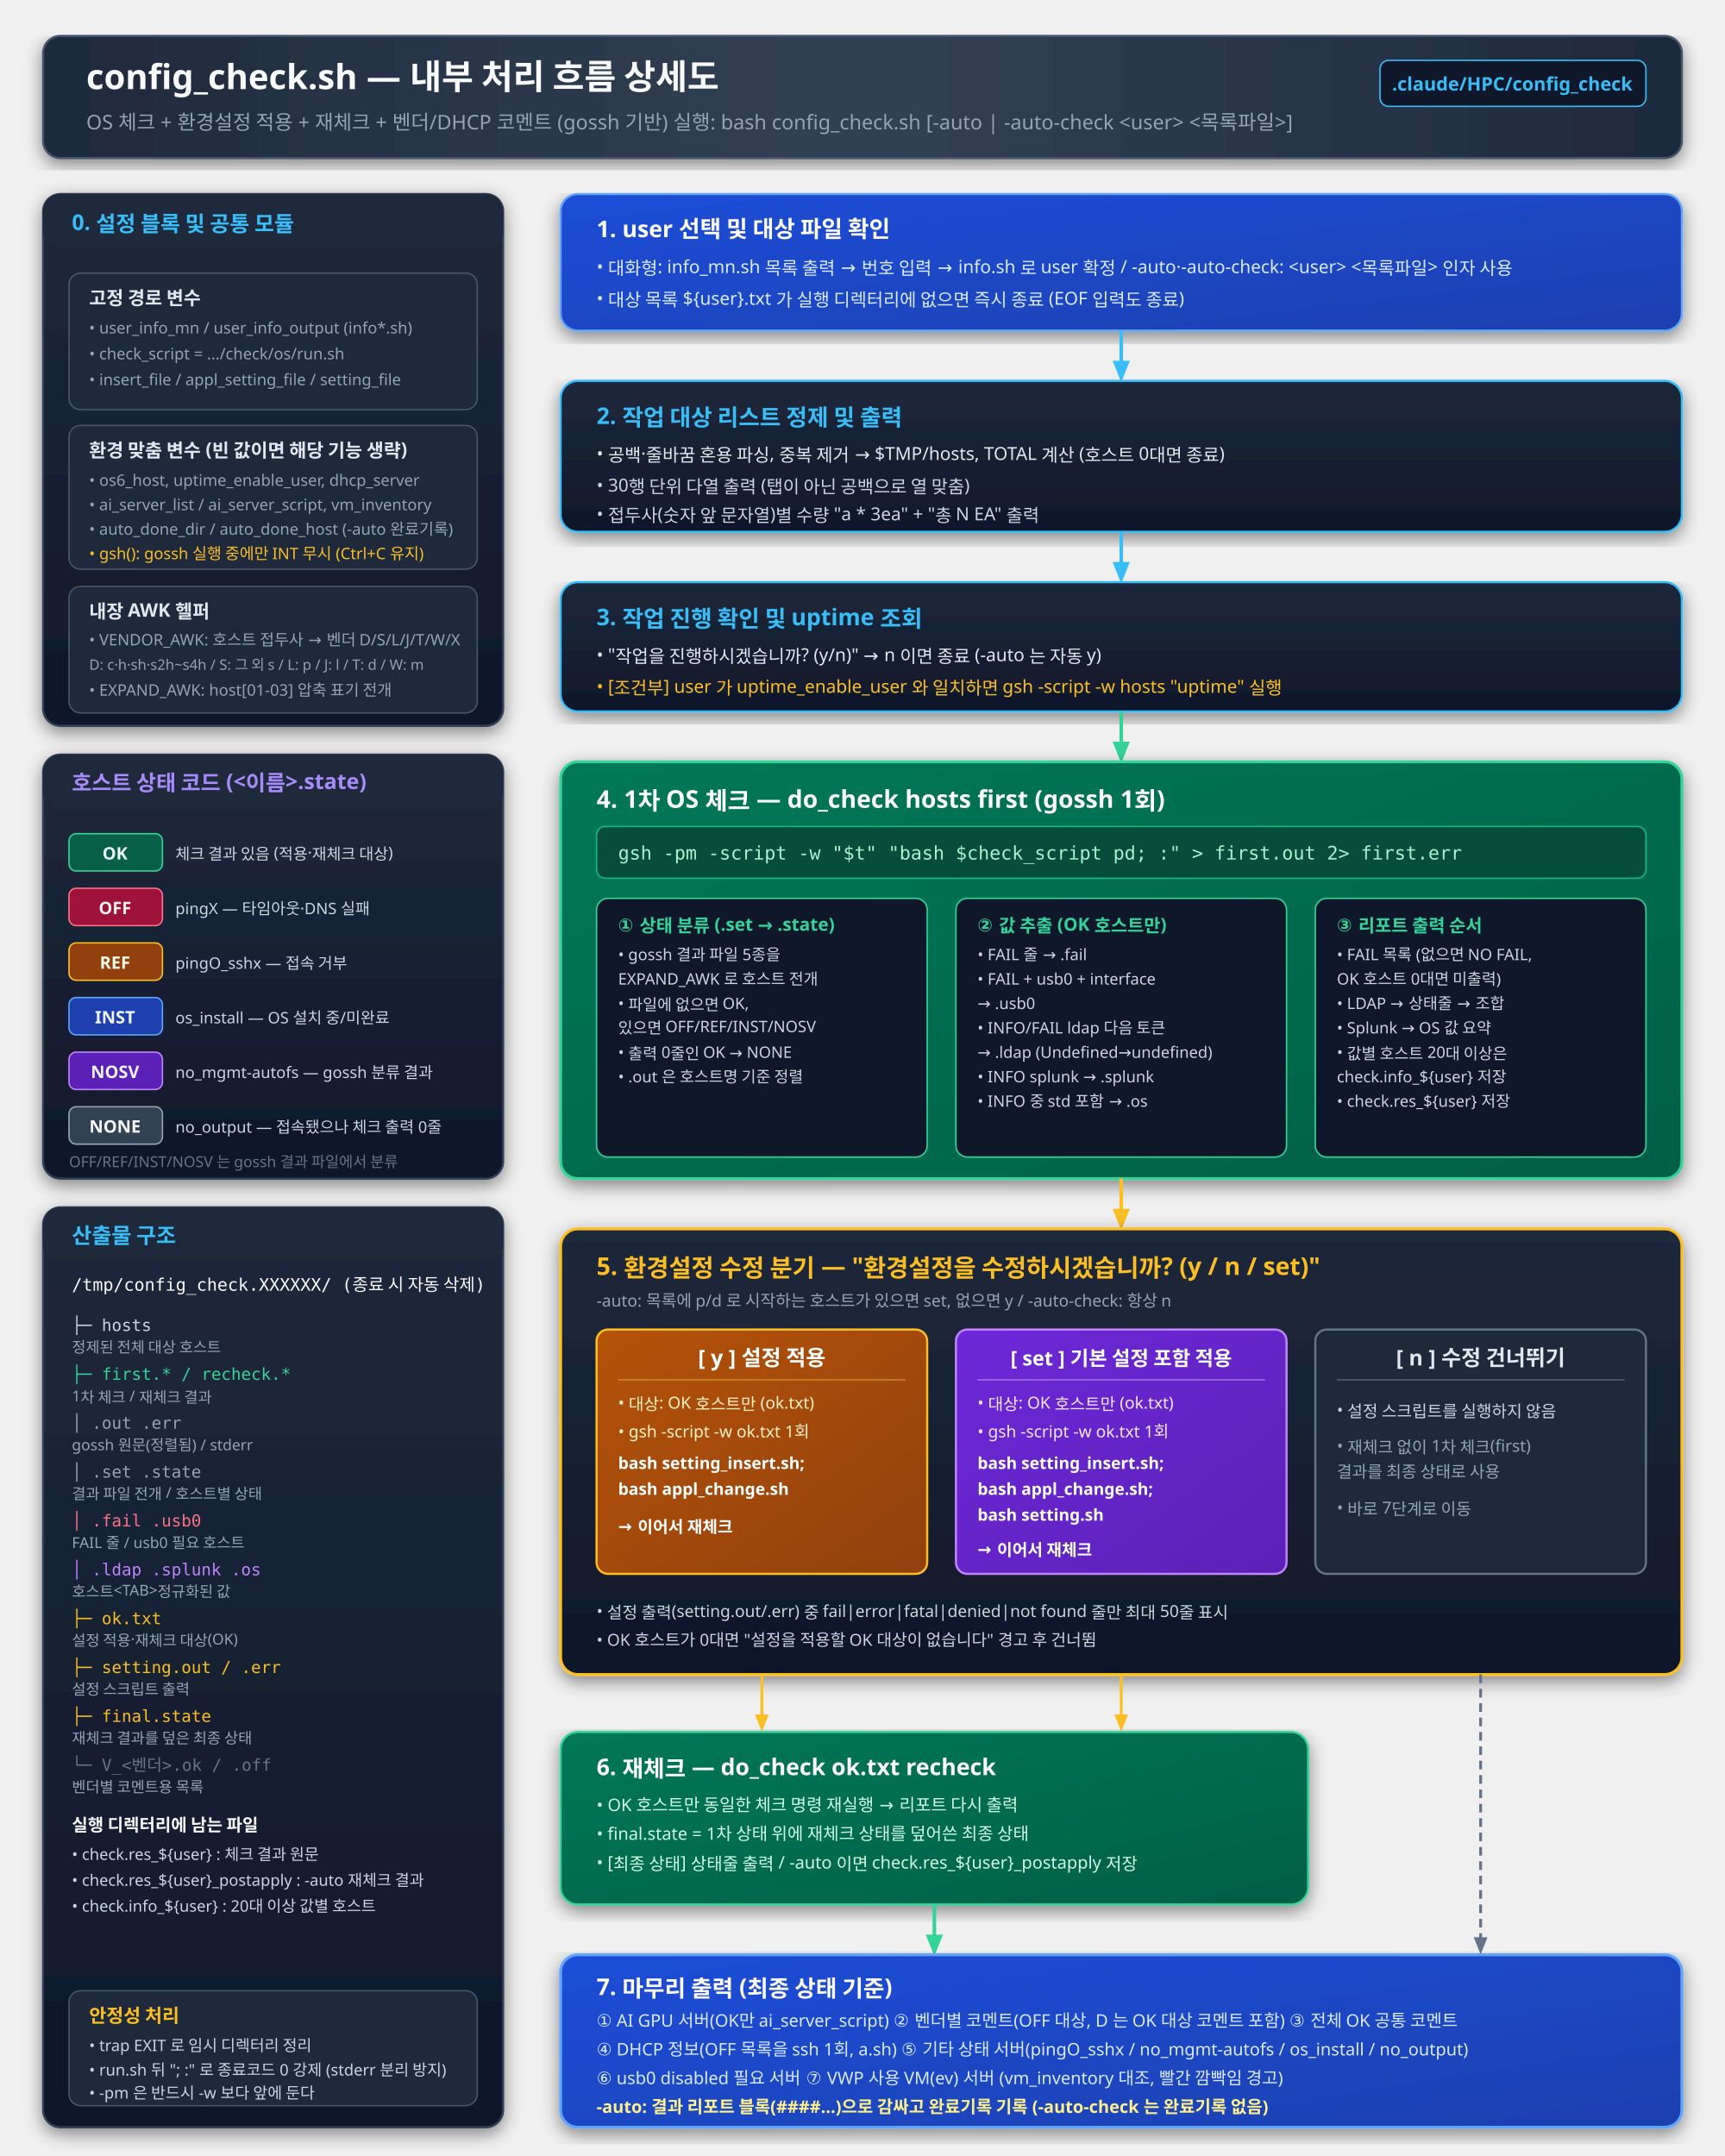
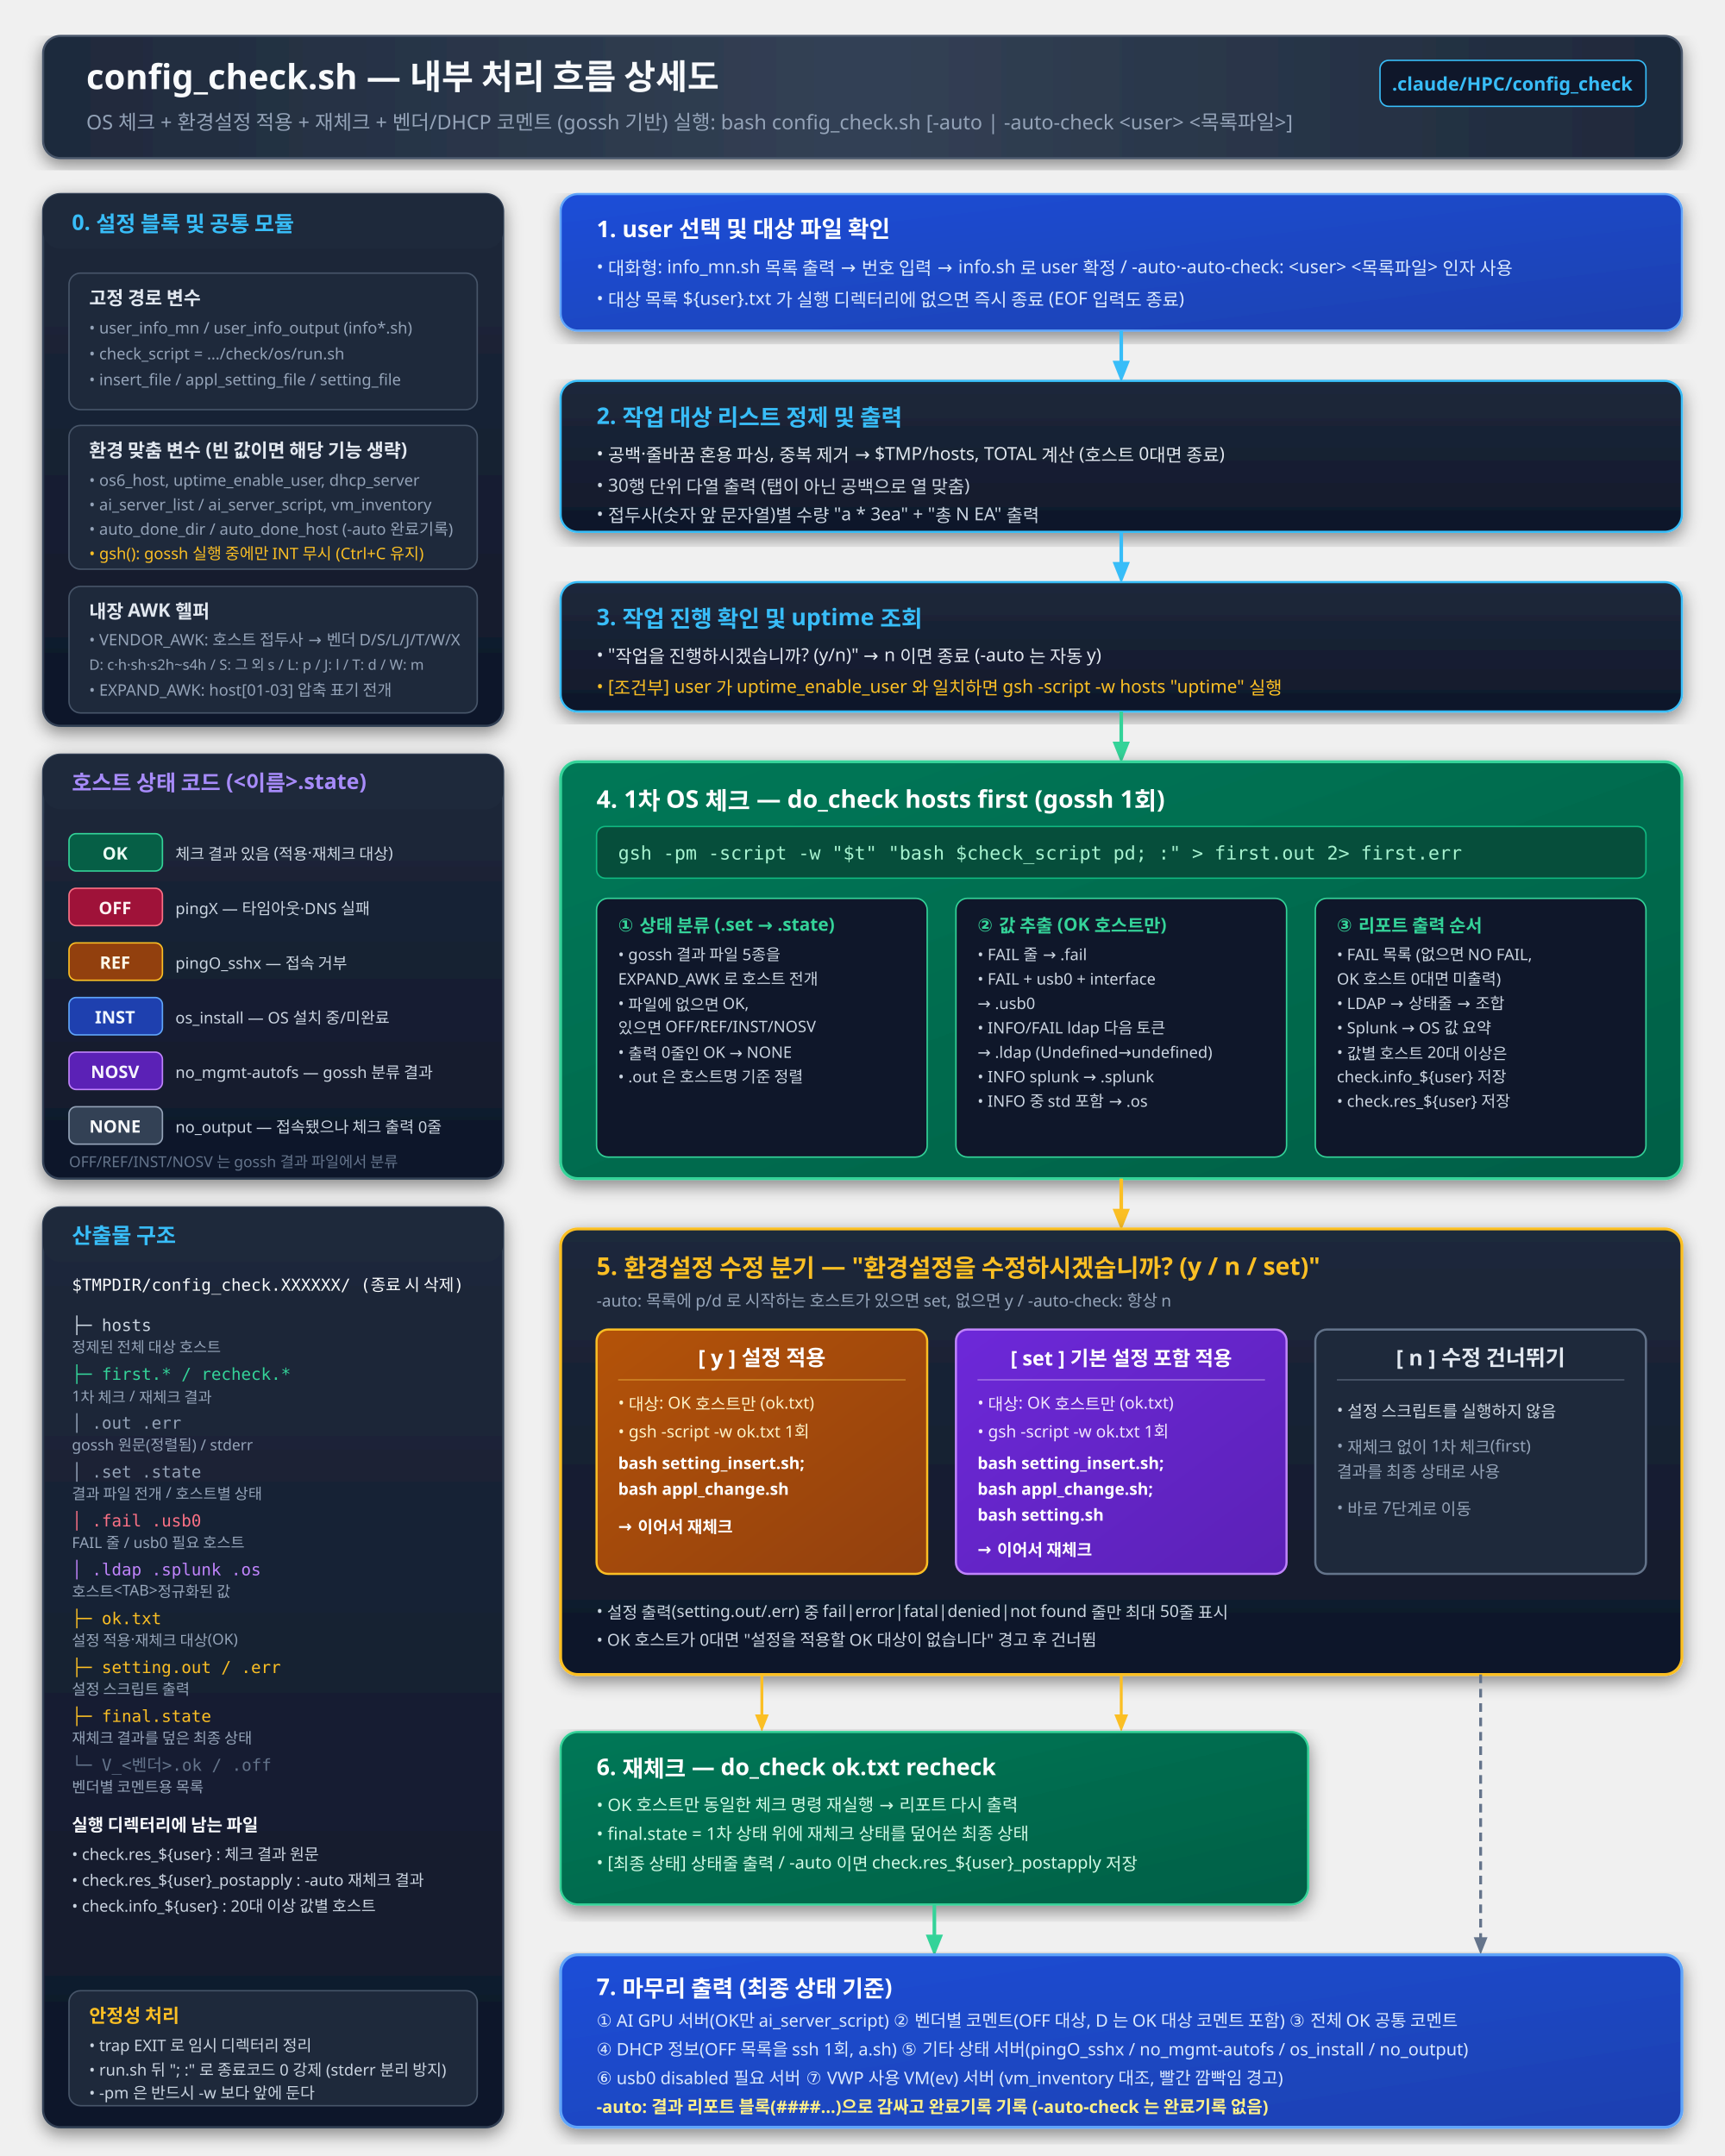
<svg xmlns="http://www.w3.org/2000/svg" viewBox="0 0 1200 1500" width="100%" height="100%" style="background-color: #0f172a; font-family: 'Pretendard', 'Malgun Gothic', 'Apple SD Gothic Neo', sans-serif;">
  <defs>
    <linearGradient id="headerGrad" x1="0%" y1="0%" x2="100%" y2="0%">
      <stop offset="0%" stop-color="#1e293b" />
      <stop offset="50%" stop-color="#334155" />
      <stop offset="100%" stop-color="#1e293b" />
    </linearGradient>
    <linearGradient id="stepGrad" x1="0%" y1="0%" x2="0%" y2="100%">
      <stop offset="0%" stop-color="#1e293b" />
      <stop offset="100%" stop-color="#0f172a" />
    </linearGradient>
    <linearGradient id="blueBox" x1="0%" y1="0%" x2="100%" y2="100%">
      <stop offset="0%" stop-color="#1d4ed8" />
      <stop offset="100%" stop-color="#1e40af" />
    </linearGradient>
    <linearGradient id="emeraldBox" x1="0%" y1="0%" x2="100%" y2="100%">
      <stop offset="0%" stop-color="#047857" />
      <stop offset="100%" stop-color="#065f46" />
    </linearGradient>
    <linearGradient id="amberBox" x1="0%" y1="0%" x2="100%" y2="100%">
      <stop offset="0%" stop-color="#b45309" />
      <stop offset="100%" stop-color="#92400e" />
    </linearGradient>
    <linearGradient id="purpleBox" x1="0%" y1="0%" x2="100%" y2="100%">
      <stop offset="0%" stop-color="#6d28d9" />
      <stop offset="100%" stop-color="#5b21b6" />
    </linearGradient>
    <filter id="shadow" x="-5%" y="-5%" width="110%" height="115%">
      <feDropShadow dx="0" dy="4" stdDeviation="6" flood-color="#000000" flood-opacity="0.45" />
    </filter>
    <marker id="arrow" viewBox="0 0 10 10" refX="6" refY="5" markerWidth="6" markerHeight="6" orient="auto-start-reverse">
      <path d="M 0 1 L 10 5 L 0 9 z" fill="#64748b" />
    </marker>
    <marker id="arrowBlue" viewBox="0 0 10 10" refX="6" refY="5" markerWidth="6" markerHeight="6" orient="auto-start-reverse">
      <path d="M 0 1 L 10 5 L 0 9 z" fill="#38bdf8" />
    </marker>
    <marker id="arrowGreen" viewBox="0 0 10 10" refX="6" refY="5" markerWidth="6" markerHeight="6" orient="auto-start-reverse">
      <path d="M 0 1 L 10 5 L 0 9 z" fill="#34d399" />
    </marker>
    <marker id="arrowAmber" viewBox="0 0 10 10" refX="6" refY="5" markerWidth="6" markerHeight="6" orient="auto-start-reverse">
      <path d="M 0 1 L 10 5 L 0 9 z" fill="#fbbf24" />
    </marker>
  </defs>
  <rect x="30" y="25" width="1140" height="85" rx="12" fill="url(#headerGrad)" stroke="#475569" stroke-width="1.5" filter="url(#shadow)" />
  <text x="60" y="62" fill="#f8fafc" font-size="24" font-weight="bold">config_check.sh — 내부 처리 흐름 상세도</text>
  <text x="60" y="90" fill="#94a3b8" font-size="14">OS 체크 + 환경설정 적용 + 재체크 + 벤더/DHCP 코멘트 (gossh 기반)   실행: bash config_check.sh [-auto | -auto-check &lt;user&gt; &lt;목록파일&gt;]</text>
  <rect x="960" y="42" width="185" height="32" rx="6" fill="#0f172a" stroke="#38bdf8" stroke-width="1" />
  <text x="1052" y="63" fill="#38bdf8" font-size="13" font-weight="bold" text-anchor="middle">.claude/HPC/config_check</text>
  <rect x="30" y="135" width="320" height="370" rx="12" fill="url(#stepGrad)" stroke="#334155" stroke-width="1.5" filter="url(#shadow)" />
  <rect x="30" y="135" width="320" height="38" rx="12" fill="#1e293b" />
  <text x="50" y="160" fill="#38bdf8" font-size="15" font-weight="bold">0. 설정 블록 및 공통 모듈</text>
  <rect x="48" y="190" width="284" height="95" rx="8" fill="#1e293b" stroke="#475569" stroke-width="1" />
  <text x="62" y="212" fill="#e2e8f0" font-size="13" font-weight="bold">고정 경로 변수</text>
  <text x="62" y="232" fill="#94a3b8" font-size="11">• user_info_mn / user_info_output (info*.sh)</text>
  <text x="62" y="250" fill="#94a3b8" font-size="11">• check_script = .../check/os/run.sh</text>
  <text x="62" y="268" fill="#94a3b8" font-size="11">• insert_file / appl_setting_file / setting_file</text>
  <rect x="48" y="296" width="284" height="100" rx="8" fill="#1e293b" stroke="#475569" stroke-width="1" />
  <text x="62" y="318" fill="#e2e8f0" font-size="13" font-weight="bold">환경 맞춤 변수 (빈 값이면 해당 기능 생략)</text>
  <text x="62" y="338" fill="#94a3b8" font-size="11">• os6_host, uptime_enable_user, dhcp_server</text>
  <text x="62" y="355" fill="#94a3b8" font-size="11">• ai_server_list / ai_server_script, vm_inventory</text>
  <text x="62" y="372" fill="#94a3b8" font-size="11">• auto_done_dir / auto_done_host (-auto 완료기록)</text>
  <text x="62" y="389" fill="#fbbf24" font-size="11">• gsh(): gossh 실행 중에만 INT 무시 (Ctrl+C 유지)</text>
  <rect x="48" y="408" width="284" height="88" rx="8" fill="#1e293b" stroke="#475569" stroke-width="1" />
  <text x="62" y="430" fill="#e2e8f0" font-size="13" font-weight="bold">내장 AWK 헬퍼</text>
  <text x="62" y="449" fill="#94a3b8" font-size="11">• VENDOR_AWK: 호스트 접두사 → 벤더 D/S/L/J/T/W/X</text>
  <text x="62" y="466" fill="#94a3b8" font-size="10">  D: c·h·sh·s2h~s4h / S: 그 외 s / L: p / J: l / T: d / W: m</text>
  <text x="62" y="484" fill="#94a3b8" font-size="11">• EXPAND_AWK: host[01-03] 압축 표기 전개</text>
  <rect x="30" y="525" width="320" height="295" rx="12" fill="url(#stepGrad)" stroke="#334155" stroke-width="1.5" filter="url(#shadow)" />
  <rect x="30" y="525" width="320" height="38" rx="12" fill="#1e293b" />
  <text x="50" y="550" fill="#a78bfa" font-size="15" font-weight="bold">호스트 상태 코드 (&lt;이름&gt;.state)</text>
  <rect x="48" y="580" width="65" height="26" rx="5" fill="#065f46" stroke="#34d399" />
  <text x="80" y="598" fill="#ecfdf5" font-size="12" font-weight="bold" text-anchor="middle">OK</text>
  <text x="122" y="598" fill="#cbd5e1" font-size="11">체크 결과 있음 (적용·재체크 대상)</text>
  <rect x="48" y="618" width="65" height="26" rx="5" fill="#9f1239" stroke="#fb7185" />
  <text x="80" y="636" fill="#fff1f2" font-size="12" font-weight="bold" text-anchor="middle">OFF</text>
  <text x="122" y="636" fill="#cbd5e1" font-size="11">pingX — 타임아웃·DNS 실패</text>
  <rect x="48" y="656" width="65" height="26" rx="5" fill="#92400e" stroke="#fbbf24" />
  <text x="80" y="674" fill="#fffbeb" font-size="12" font-weight="bold" text-anchor="middle">REF</text>
  <text x="122" y="674" fill="#cbd5e1" font-size="11">pingO_sshx — 접속 거부</text>
  <rect x="48" y="694" width="65" height="26" rx="5" fill="#1e40af" stroke="#60a5fa" />
  <text x="80" y="712" fill="#eff6ff" font-size="12" font-weight="bold" text-anchor="middle">INST</text>
  <text x="122" y="712" fill="#cbd5e1" font-size="11">os_install — OS 설치 중/미완료</text>
  <rect x="48" y="732" width="65" height="26" rx="5" fill="#5b21b6" stroke="#c084fc" />
  <text x="80" y="750" fill="#f5f3ff" font-size="12" font-weight="bold" text-anchor="middle">NOSV</text>
  <text x="122" y="750" fill="#cbd5e1" font-size="11">no_mgmt-autofs — gossh 분류 결과</text>
  <rect x="48" y="770" width="65" height="26" rx="5" fill="#334155" stroke="#94a3b8" />
  <text x="80" y="788" fill="#f8fafc" font-size="12" font-weight="bold" text-anchor="middle">NONE</text>
  <text x="122" y="788" fill="#cbd5e1" font-size="11">no_output — 접속됐으나 체크 출력 0줄</text>
  <text x="48" y="812" fill="#64748b" font-size="10.5">OFF/REF/INST/NOSV 는 gossh 결과 파일에서 분류</text>
  <rect x="30" y="840" width="320" height="640" rx="12" fill="url(#stepGrad)" stroke="#334155" stroke-width="1.5" filter="url(#shadow)" />
  <rect x="30" y="840" width="320" height="38" rx="12" fill="#1e293b" />
  <text x="50" y="865" fill="#38bdf8" font-size="15" font-weight="bold">산출물 구조</text>
-   <text x="50" y="898" fill="#f8fafc" font-size="12" font-family="monospace">/tmp/config_check.XXXXXX/  (종료 시 자동 삭제)</text>
+   <text x="50" y="898" fill="#f8fafc" font-size="11.5" font-family="monospace">$TMPDIR/config_check.XXXXXX/ (종료 시 삭제)</text>
  <text x="50" y="926" fill="#cbd5e1" font-size="11.5" font-family="monospace">├─ hosts</text>
  <text x="50" y="941" fill="#94a3b8" font-size="10.5">정제된 전체 대상 호스트</text>
  <text x="50" y="960" fill="#34d399" font-size="11.5" font-family="monospace">├─ first.* / recheck.*</text>
  <text x="50" y="975" fill="#94a3b8" font-size="10.5">1차 체크 / 재체크 결과</text>
  <text x="50" y="994" fill="#94a3b8" font-size="11.5" font-family="monospace">│   .out .err</text>
  <text x="50" y="1009" fill="#94a3b8" font-size="10.5">gossh 원문(정렬됨) / stderr</text>
  <text x="50" y="1028" fill="#94a3b8" font-size="11.5" font-family="monospace">│   .set .state</text>
  <text x="50" y="1043" fill="#94a3b8" font-size="10.5">결과 파일 전개 / 호스트별 상태</text>
  <text x="50" y="1062" fill="#fb7185" font-size="11.5" font-family="monospace">│   .fail .usb0</text>
  <text x="50" y="1077" fill="#94a3b8" font-size="10.5">FAIL 줄 / usb0 필요 호스트</text>
  <text x="50" y="1096" fill="#c084fc" font-size="11.5" font-family="monospace">│   .ldap .splunk .os</text>
  <text x="50" y="1111" fill="#94a3b8" font-size="10.5">호스트&lt;TAB&gt;정규화된 값</text>
  <text x="50" y="1130" fill="#fbbf24" font-size="11.5" font-family="monospace">├─ ok.txt</text>
  <text x="50" y="1145" fill="#94a3b8" font-size="10.5">설정 적용·재체크 대상(OK)</text>
  <text x="50" y="1164" fill="#fbbf24" font-size="11.5" font-family="monospace">├─ setting.out / .err</text>
  <text x="50" y="1179" fill="#94a3b8" font-size="10.5">설정 스크립트 출력</text>
  <text x="50" y="1198" fill="#fbbf24" font-size="11.5" font-family="monospace">├─ final.state</text>
  <text x="50" y="1213" fill="#94a3b8" font-size="10.5">재체크 결과를 덮은 최종 상태</text>
  <text x="50" y="1232" fill="#64748b" font-size="11.5" font-family="monospace">└─ V_&lt;벤더&gt;.ok / .off</text>
  <text x="50" y="1247" fill="#94a3b8" font-size="10.5">벤더별 코멘트용 목록</text>
  <text x="50" y="1274" fill="#f8fafc" font-size="12" font-weight="bold">실행 디렉터리에 남는 파일</text>
  <text x="50" y="1294" fill="#cbd5e1" font-size="11">• check.res_${user}  : 체크 결과 원문</text>
  <text x="50" y="1312" fill="#cbd5e1" font-size="11">• check.res_${user}_postapply : -auto 재체크 결과</text>
  <text x="50" y="1330" fill="#cbd5e1" font-size="11">• check.info_${user}  : 20대 이상 값별 호스트</text>
  <rect x="48" y="1385" width="284" height="80" rx="8" fill="#1e293b" stroke="#475569" stroke-width="1" />
  <text x="62" y="1407" fill="#fbbf24" font-size="13" font-weight="bold">안정성 처리</text>
  <text x="62" y="1427" fill="#cbd5e1" font-size="11">• trap EXIT 로 임시 디렉터리 정리</text>
  <text x="62" y="1444" fill="#cbd5e1" font-size="11">• run.sh 뒤 "; :" 로 종료코드 0 강제 (stderr 분리 방지)</text>
  <text x="62" y="1460" fill="#cbd5e1" font-size="11">• -pm 은 반드시 -w 보다 앞에 둔다</text>
  <rect x="390" y="135" width="780" height="95" rx="12" fill="url(#blueBox)" stroke="#60a5fa" stroke-width="1.5" filter="url(#shadow)" />
  <text x="415" y="165" fill="#ffffff" font-size="16" font-weight="bold">1. user 선택 및 대상 파일 확인</text>
  <text x="415" y="190" fill="#dbeafe" font-size="12.5">• 대화형: info_mn.sh 목록 출력 → 번호 입력 → info.sh 로 user 확정   /   -auto·-auto-check: &lt;user&gt; &lt;목록파일&gt; 인자 사용</text>
  <text x="415" y="212" fill="#dbeafe" font-size="12.5">• 대상 목록 ${user}.txt 가 실행 디렉터리에 없으면 즉시 종료 (EOF 입력도 종료)</text>
  <line x1="780" y1="230" x2="780" y2="260" stroke="#38bdf8" stroke-width="2.5" marker-end="url(#arrowBlue)" />
  <rect x="390" y="265" width="780" height="105" rx="12" fill="url(#stepGrad)" stroke="#38bdf8" stroke-width="1.5" filter="url(#shadow)" />
  <text x="415" y="295" fill="#38bdf8" font-size="16" font-weight="bold">2. 작업 대상 리스트 정제 및 출력</text>
  <text x="415" y="320" fill="#e2e8f0" font-size="12.5">• 공백·줄바꿈 혼용 파싱, 중복 제거 → $TMP/hosts, TOTAL 계산 (호스트 0대면 종료)</text>
  <text x="415" y="342" fill="#cbd5e1" font-size="12.5">• 30행 단위 다열 출력 (탭이 아닌 공백으로 열 맞춤)</text>
  <text x="415" y="362" fill="#cbd5e1" font-size="12.5">• 접두사(숫자 앞 문자열)별 수량 "a * 3ea" + "총 N EA" 출력</text>
  <line x1="780" y1="370" x2="780" y2="400" stroke="#38bdf8" stroke-width="2.5" marker-end="url(#arrowBlue)" />
  <rect x="390" y="405" width="780" height="90" rx="12" fill="url(#stepGrad)" stroke="#38bdf8" stroke-width="1.5" filter="url(#shadow)" />
  <text x="415" y="435" fill="#38bdf8" font-size="16" font-weight="bold">3. 작업 진행 확인 및 uptime 조회</text>
  <text x="415" y="460" fill="#e2e8f0" font-size="12.5">• "작업을 진행하시겠습니까? (y/n)" → n 이면 종료 (-auto 는 자동 y)</text>
  <text x="415" y="482" fill="#fbbf24" font-size="12.5">• [조건부] user 가 uptime_enable_user 와 일치하면 gsh -script -w hosts "uptime" 실행</text>
  <line x1="780" y1="495" x2="780" y2="525" stroke="#34d399" stroke-width="2.5" marker-end="url(#arrowGreen)" />
  <rect x="390" y="530" width="780" height="290" rx="12" fill="url(#emeraldBox)" stroke="#34d399" stroke-width="2" filter="url(#shadow)" />
  <text x="415" y="562" fill="#ffffff" font-size="17" font-weight="bold">4. 1차 OS 체크 — do_check hosts first (gossh 1회)</text>
  <rect x="415" y="575" width="730" height="36" rx="6" fill="#064e3b" stroke="#10b981" stroke-width="1" />
  <text x="430" y="598" fill="#a7f3d0" font-size="13" font-family="monospace">gsh -pm -script -w "$t" "bash $check_script pd; :" &gt; first.out 2&gt; first.err</text>
  <rect x="415" y="625" width="230" height="180" rx="8" fill="#0f172a" stroke="#34d399" stroke-width="1" />
  <text x="430" y="648" fill="#34d399" font-size="12.5" font-weight="bold">① 상태 분류 (.set → .state)</text>
  <text x="430" y="668" fill="#cbd5e1" font-size="11">• gossh 결과 파일 5종을</text>
  <text x="430" y="685" fill="#cbd5e1" font-size="11">  EXPAND_AWK 로 호스트 전개</text>
  <text x="430" y="702" fill="#cbd5e1" font-size="11">• 파일에 없으면 OK,</text>
  <text x="430" y="719" fill="#cbd5e1" font-size="11">  있으면 OFF/REF/INST/NOSV</text>
  <text x="430" y="736" fill="#cbd5e1" font-size="11">• 출력 0줄인 OK → NONE</text>
  <text x="430" y="753" fill="#cbd5e1" font-size="11">• .out 은 호스트명 기준 정렬</text>
  <rect x="665" y="625" width="230" height="180" rx="8" fill="#0f172a" stroke="#34d399" stroke-width="1" />
  <text x="680" y="648" fill="#34d399" font-size="12.5" font-weight="bold">② 값 추출 (OK 호스트만)</text>
  <text x="680" y="668" fill="#cbd5e1" font-size="11">• FAIL 줄 → .fail</text>
  <text x="680" y="685" fill="#cbd5e1" font-size="11">• FAIL + usb0 + interface</text>
  <text x="680" y="702" fill="#cbd5e1" font-size="11">  → .usb0</text>
  <text x="680" y="719" fill="#cbd5e1" font-size="11">• INFO/FAIL ldap 다음 토큰</text>
  <text x="680" y="736" fill="#cbd5e1" font-size="11">  → .ldap (Undefined→undefined)</text>
  <text x="680" y="753" fill="#cbd5e1" font-size="11">• INFO splunk → .splunk</text>
  <text x="680" y="770" fill="#cbd5e1" font-size="11">• INFO 중 std 포함 → .os</text>
  <rect x="915" y="625" width="230" height="180" rx="8" fill="#0f172a" stroke="#34d399" stroke-width="1" />
  <text x="930" y="648" fill="#34d399" font-size="12.5" font-weight="bold">③ 리포트 출력 순서</text>
  <text x="930" y="668" fill="#cbd5e1" font-size="11">• FAIL 목록 (없으면 NO FAIL,</text>
  <text x="930" y="685" fill="#cbd5e1" font-size="11">  OK 호스트 0대면 미출력)</text>
  <text x="930" y="702" fill="#cbd5e1" font-size="11">• LDAP → 상태줄 → 조합</text>
  <text x="930" y="719" fill="#cbd5e1" font-size="11">• Splunk → OS 값 요약</text>
  <text x="930" y="736" fill="#cbd5e1" font-size="11">• 값별 호스트 20대 이상은</text>
  <text x="930" y="753" fill="#cbd5e1" font-size="11">  check.info_${user} 저장</text>
  <text x="930" y="770" fill="#cbd5e1" font-size="11">• check.res_${user} 저장</text>
  <line x1="780" y1="820" x2="780" y2="850" stroke="#fbbf24" stroke-width="2.5" marker-end="url(#arrowAmber)" />
  <rect x="390" y="855" width="780" height="310" rx="12" fill="url(#stepGrad)" stroke="#fbbf24" stroke-width="2" filter="url(#shadow)" />
  <text x="415" y="887" fill="#fbbf24" font-size="17" font-weight="bold">5. 환경설정 수정 분기 — "환경설정을 수정하시겠습니까? (y / n / set)"</text>
  <text x="415" y="909" fill="#94a3b8" font-size="11.5">-auto: 목록에 p/d 로 시작하는 호스트가 있으면 set, 없으면 y   /   -auto-check: 항상 n</text>
  <rect x="415" y="925" width="230" height="170" rx="8" fill="url(#amberBox)" stroke="#fbbf24" stroke-width="1.5" />
  <text x="530" y="950" fill="#ffffff" font-size="15" font-weight="bold" text-anchor="middle">[ y ] 설정 적용</text>
  <line x1="430" y1="960" x2="630" y2="960" stroke="#fcd34d" stroke-width="1" stroke-opacity="0.4" />
  <text x="430" y="980" fill="#fef3c7" font-size="11.5">• 대상: OK 호스트만 (ok.txt)</text>
  <text x="430" y="1000" fill="#fef3c7" font-size="11.5">• gsh -script -w ok.txt 1회</text>
  <text x="430" y="1022" fill="#ffffff" font-size="11.5" font-weight="bold">  bash setting_insert.sh;</text>
  <text x="430" y="1040" fill="#ffffff" font-size="11.5" font-weight="bold">  bash appl_change.sh</text>
  <text x="430" y="1066" fill="#ffffff" font-size="11.5" font-weight="bold">→ 이어서 재체크</text>
  <rect x="665" y="925" width="230" height="170" rx="8" fill="url(#purpleBox)" stroke="#c084fc" stroke-width="1.5" />
  <text x="780" y="950" fill="#ffffff" font-size="14" font-weight="bold" text-anchor="middle">[ set ] 기본 설정 포함 적용</text>
  <line x1="680" y1="960" x2="880" y2="960" stroke="#e9d5ff" stroke-width="1" stroke-opacity="0.4" />
  <text x="680" y="980" fill="#f3e8ff" font-size="11.5">• 대상: OK 호스트만 (ok.txt)</text>
  <text x="680" y="1000" fill="#f3e8ff" font-size="11.5">• gsh -script -w ok.txt 1회</text>
  <text x="680" y="1022" fill="#ffffff" font-size="11.5" font-weight="bold">  bash setting_insert.sh;</text>
  <text x="680" y="1040" fill="#ffffff" font-size="11.5" font-weight="bold">  bash appl_change.sh;</text>
  <text x="680" y="1058" fill="#ffffff" font-size="11.5" font-weight="bold">  bash setting.sh</text>
  <text x="680" y="1082" fill="#ffffff" font-size="11.5" font-weight="bold">→ 이어서 재체크</text>
  <rect x="915" y="925" width="230" height="170" rx="8" fill="#1e293b" stroke="#64748b" stroke-width="1.5" />
  <text x="1030" y="950" fill="#e2e8f0" font-size="15" font-weight="bold" text-anchor="middle">[ n ] 수정 건너뛰기</text>
  <line x1="930" y1="960" x2="1130" y2="960" stroke="#94a3b8" stroke-width="1" stroke-opacity="0.4" />
  <text x="930" y="985" fill="#cbd5e1" font-size="11.5">• 설정 스크립트를 실행하지 않음</text>
  <text x="930" y="1010" fill="#94a3b8" font-size="11.5">• 재체크 없이 1차 체크(first)</text>
  <text x="930" y="1028" fill="#94a3b8" font-size="11.5">  결과를 최종 상태로 사용</text>
  <text x="930" y="1053" fill="#94a3b8" font-size="11.5">• 바로 7단계로 이동</text>
  <text x="415" y="1125" fill="#cbd5e1" font-size="11.5">• 설정 출력(setting.out/.err) 중 fail|error|fatal|denied|not found 줄만 최대 50줄 표시</text>
  <text x="415" y="1145" fill="#cbd5e1" font-size="11.5">• OK 호스트가 0대면 "설정을 적용할 OK 대상이 없습니다" 경고 후 건너뜀</text>
  <line x1="530" y1="1165" x2="530" y2="1200" stroke="#fbbf24" stroke-width="2" marker-end="url(#arrowAmber)" />
  <line x1="780" y1="1165" x2="780" y2="1200" stroke="#fbbf24" stroke-width="2" marker-end="url(#arrowAmber)" />
  <line x1="1030" y1="1165" x2="1030" y2="1355" stroke="#64748b" stroke-width="2" stroke-dasharray="6,4" marker-end="url(#arrow)" />
  <rect x="390" y="1205" width="520" height="120" rx="12" fill="url(#emeraldBox)" stroke="#34d399" stroke-width="1.5" filter="url(#shadow)" />
  <text x="415" y="1235" fill="#ffffff" font-size="16" font-weight="bold">6. 재체크 — do_check ok.txt recheck</text>
  <text x="415" y="1260" fill="#d1fae5" font-size="12">• OK 호스트만 동일한 체크 명령 재실행 → 리포트 다시 출력</text>
  <text x="415" y="1280" fill="#d1fae5" font-size="12">• final.state = 1차 상태 위에 재체크 상태를 덮어쓴 최종 상태</text>
  <text x="415" y="1300" fill="#d1fae5" font-size="12">• [최종 상태] 상태줄 출력 / -auto 이면 check.res_${user}_postapply 저장</text>
  <line x1="650" y1="1325" x2="650" y2="1355" stroke="#34d399" stroke-width="2.5" marker-end="url(#arrowGreen)" />
  <rect x="390" y="1360" width="780" height="120" rx="12" fill="url(#blueBox)" stroke="#60a5fa" stroke-width="2" filter="url(#shadow)" />
  <text x="415" y="1388" fill="#ffffff" font-size="16" font-weight="bold">7. 마무리 출력 (최종 상태 기준)</text>
  <text x="415" y="1410" fill="#dbeafe" font-size="12">① AI GPU 서버(OK만 ai_server_script)  ② 벤더별 코멘트(OFF 대상, D 는 OK 대상 코멘트 포함)  ③ 전체 OK 공통 코멘트</text>
  <text x="415" y="1430" fill="#dbeafe" font-size="12">④ DHCP 정보(OFF 목록을 ssh 1회, a.sh)  ⑤ 기타 상태 서버(pingO_sshx / no_mgmt-autofs / os_install / no_output)</text>
  <text x="415" y="1450" fill="#dbeafe" font-size="12">⑥ usb0 disabled 필요 서버   ⑦ VWP 사용 VM(ev) 서버 (vm_inventory 대조, 빨간 깜빡임 경고)</text>
  <text x="415" y="1470" fill="#fef08a" font-size="12" font-weight="bold">-auto: 결과 리포트 블록(####…)으로 감싸고 완료기록 기록 (-auto-check 는 완료기록 없음)</text>
</svg>
